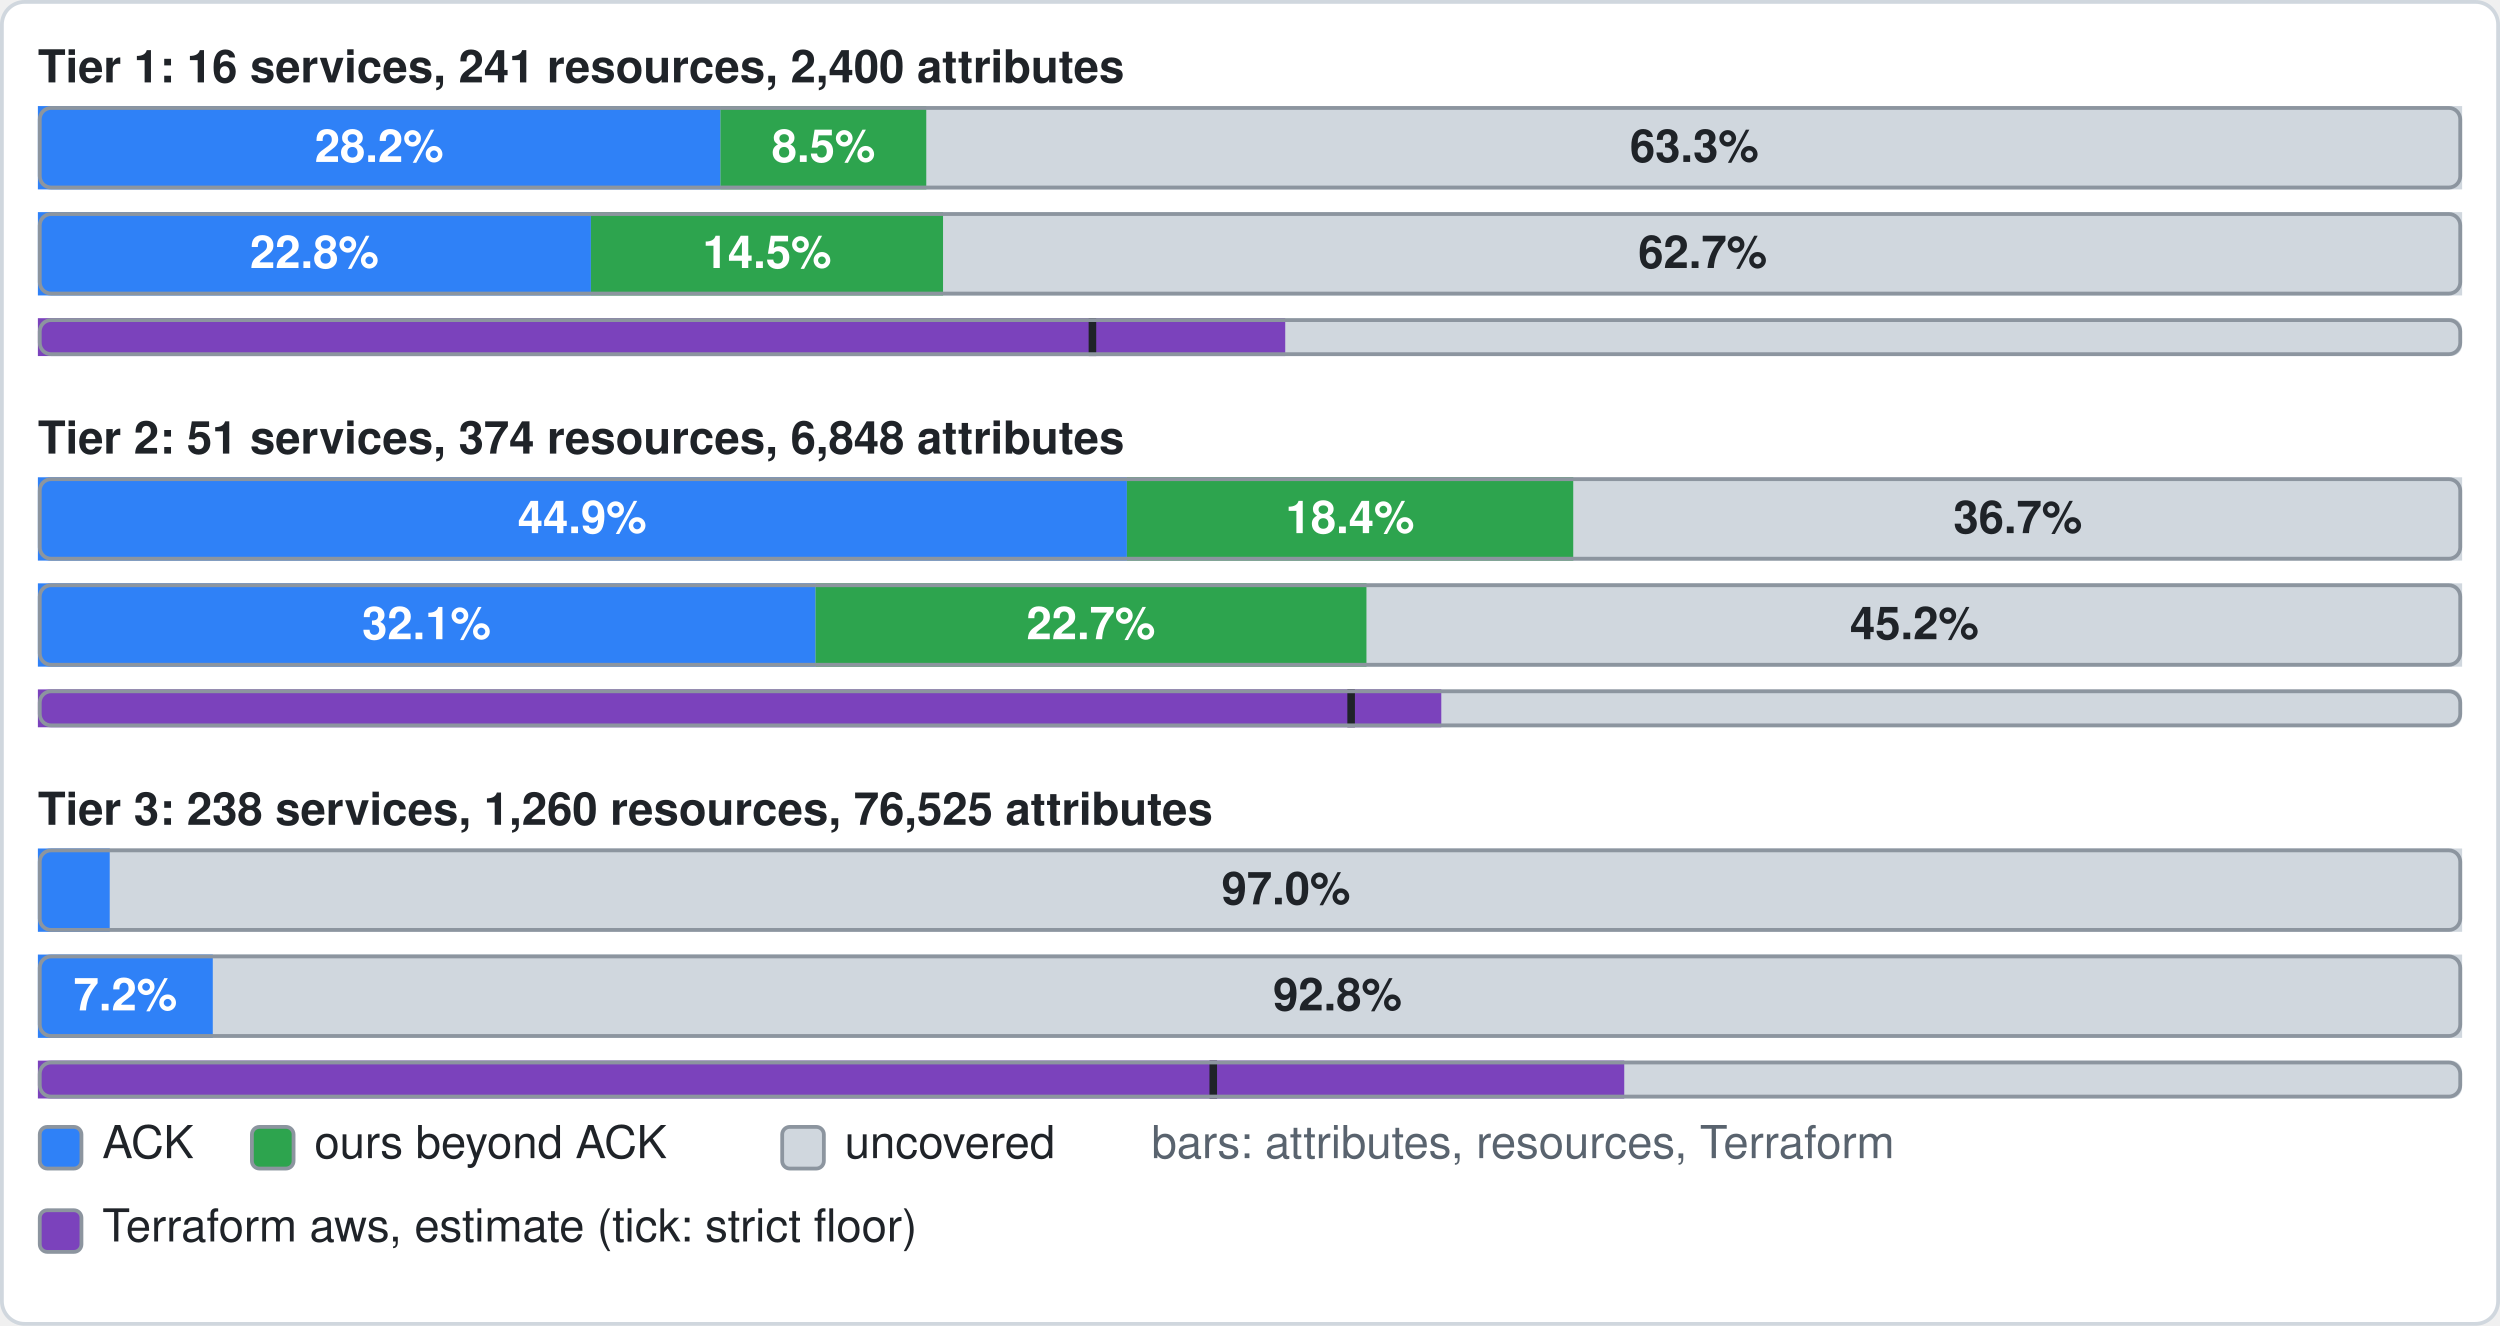
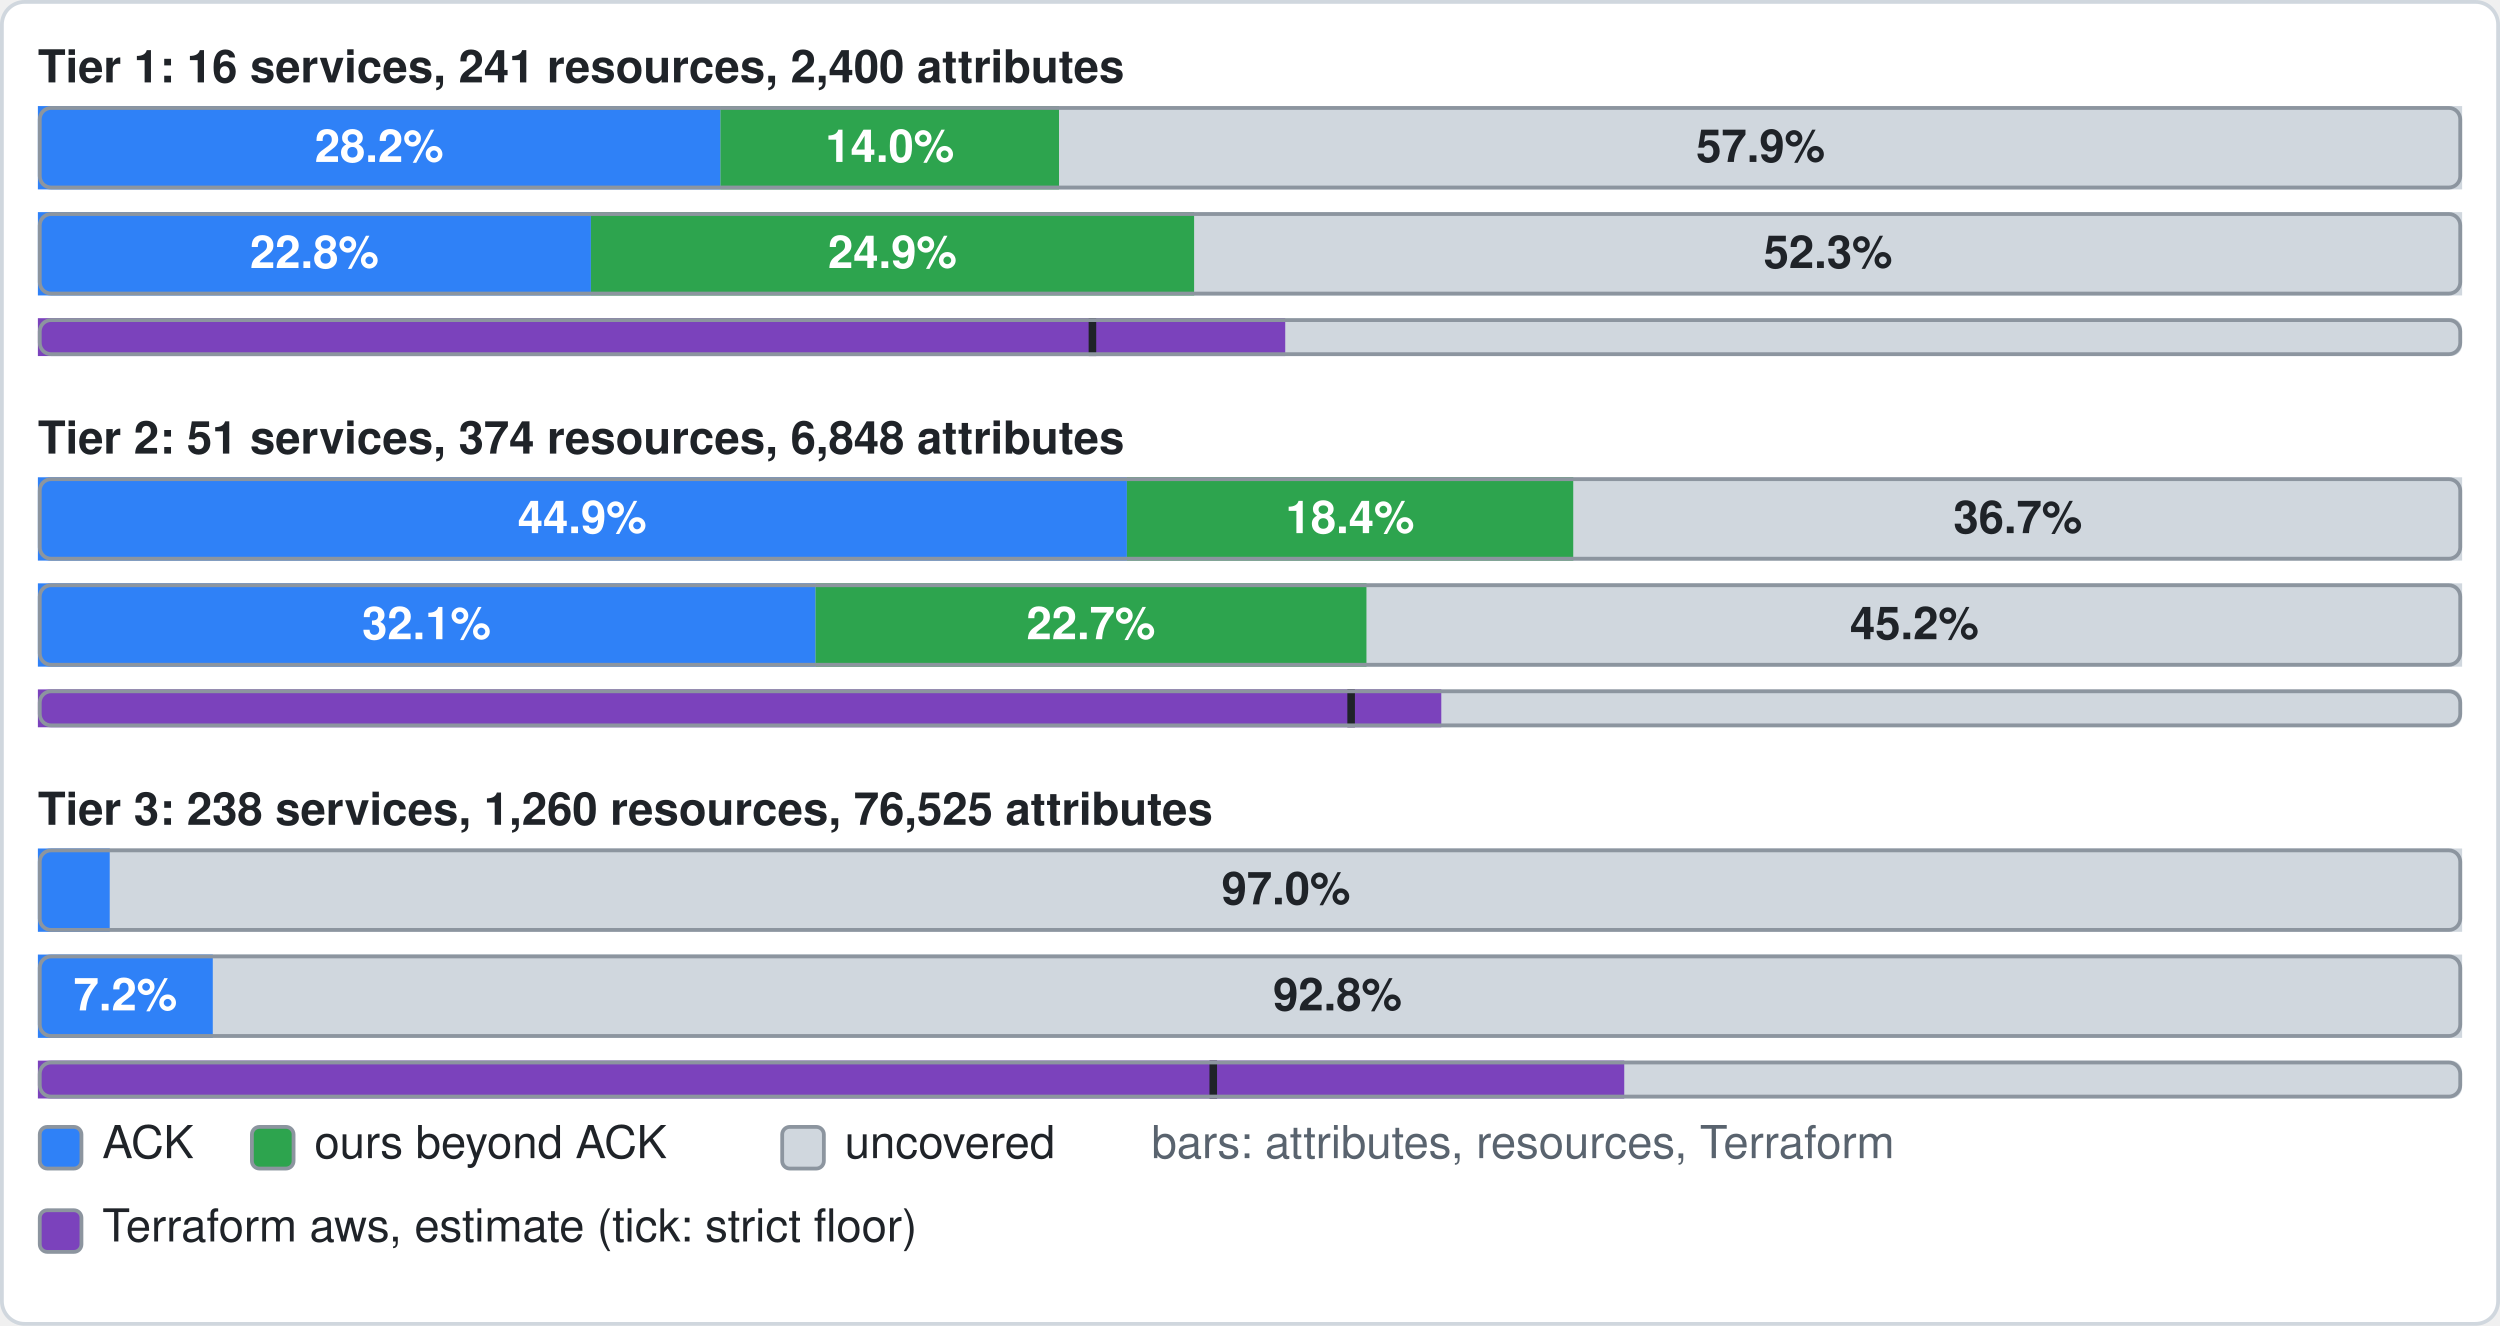
- <svg xmlns="http://www.w3.org/2000/svg" width="660" height="350" viewBox="0 0 660 350" role="img" aria-label="Tier 1: attributes official 28.2%, ours beyond 8.5%, uncovered 63.3%; resources official 22.8%, ours beyond 14.5%, uncovered 62.7%; Terraform aws provider (estimate): 51.5% of 2400 attributes, at least 43.5%. Tier 2: attributes official 44.9%, ours beyond 18.4%, uncovered 36.7%; resources official 32.1%, ours beyond 22.7%, uncovered 45.2%; Terraform aws provider (estimate): 57.9% of 6848 attributes, at least 54.2%. Tier 3: attributes official 3.0%, ours beyond 0.0%, uncovered 97.0%; resources official 7.2%, ours beyond 0.0%, uncovered 92.8%; Terraform aws provider (estimate): 65.4% of 76525 attributes, at least 48.5%">
+ <svg xmlns="http://www.w3.org/2000/svg" width="660" height="350" viewBox="0 0 660 350" role="img" aria-label="Tier 1: attributes official 28.2%, ours beyond 14.0%, uncovered 57.9%; resources official 22.8%, ours beyond 24.9%, uncovered 52.3%; Terraform aws provider (estimate): 51.5% of 2400 attributes, at least 43.5%. Tier 2: attributes official 44.9%, ours beyond 18.4%, uncovered 36.7%; resources official 32.1%, ours beyond 22.7%, uncovered 45.2%; Terraform aws provider (estimate): 57.9% of 6848 attributes, at least 54.2%. Tier 3: attributes official 3.0%, ours beyond 0.0%, uncovered 97.0%; resources official 7.2%, ours beyond 0.0%, uncovered 92.8%; Terraform aws provider (estimate): 65.4% of 76525 attributes, at least 48.5%">
  <rect x="0.5" y="0.5" width="659" height="349" rx="6" fill="#ffffff" stroke="#d0d7de" />
  <text x="10" y="19" font-family="-apple-system,BlinkMacSystemFont,'Segoe UI',Helvetica,Arial,sans-serif" font-size="12" font-weight="600" fill="#1f2328" dominant-baseline="central">Tier 1: 16 services, 241 resources, 2,400 attributes</text>
  <rect x="10" y="28" width="640" height="22" rx="3" fill="#d0d7de" />
  <rect x="10" y="28" width="180.2" height="22" fill="#2f81f7" />
  <text x="100.1" y="40" font-family="-apple-system,BlinkMacSystemFont,'Segoe UI',Helvetica,Arial,sans-serif" font-size="12" font-weight="600" fill="#ffffff" text-anchor="middle" dominant-baseline="central">28.2%</text>
-   <rect x="190.2" y="28" width="54.4" height="22" fill="#2da44e" />
-   <text x="217.4" y="40" font-family="-apple-system,BlinkMacSystemFont,'Segoe UI',Helvetica,Arial,sans-serif" font-size="12" font-weight="600" fill="#ffffff" text-anchor="middle" dominant-baseline="central">8.5%</text>
-   <rect x="244.6" y="28" width="405.4" height="22" fill="#d0d7de" />
-   <text x="447.3" y="40" font-family="-apple-system,BlinkMacSystemFont,'Segoe UI',Helvetica,Arial,sans-serif" font-size="12" font-weight="600" fill="#1f2328" text-anchor="middle" dominant-baseline="central">63.3%</text>
+   <rect x="190.2" y="28" width="89.4" height="22" fill="#2da44e" />
+   <text x="234.9" y="40" font-family="-apple-system,BlinkMacSystemFont,'Segoe UI',Helvetica,Arial,sans-serif" font-size="12" font-weight="600" fill="#ffffff" text-anchor="middle" dominant-baseline="central">14.0%</text>
+   <rect x="279.6" y="28" width="370.4" height="22" fill="#d0d7de" />
+   <text x="464.8" y="40" font-family="-apple-system,BlinkMacSystemFont,'Segoe UI',Helvetica,Arial,sans-serif" font-size="12" font-weight="600" fill="#1f2328" text-anchor="middle" dominant-baseline="central">57.9%</text>
  <rect x="10.5" y="28.5" width="639" height="21" rx="3" fill="none" stroke="#8c959f" />
  <rect x="10" y="56" width="640" height="22" rx="3" fill="#d0d7de" />
  <rect x="10" y="56" width="146" height="22" fill="#2f81f7" />
  <text x="83" y="68" font-family="-apple-system,BlinkMacSystemFont,'Segoe UI',Helvetica,Arial,sans-serif" font-size="12" font-weight="600" fill="#ffffff" text-anchor="middle" dominant-baseline="central">22.8%</text>
-   <rect x="156" y="56" width="93" height="22" fill="#2da44e" />
-   <text x="202.5" y="68" font-family="-apple-system,BlinkMacSystemFont,'Segoe UI',Helvetica,Arial,sans-serif" font-size="12" font-weight="600" fill="#ffffff" text-anchor="middle" dominant-baseline="central">14.5%</text>
-   <rect x="249" y="56" width="401" height="22" fill="#d0d7de" />
-   <text x="449.5" y="68" font-family="-apple-system,BlinkMacSystemFont,'Segoe UI',Helvetica,Arial,sans-serif" font-size="12" font-weight="600" fill="#1f2328" text-anchor="middle" dominant-baseline="central">62.7%</text>
+   <rect x="156" y="56" width="159.3" height="22" fill="#2da44e" />
+   <text x="235.6" y="68" font-family="-apple-system,BlinkMacSystemFont,'Segoe UI',Helvetica,Arial,sans-serif" font-size="12" font-weight="600" fill="#ffffff" text-anchor="middle" dominant-baseline="central">24.9%</text>
+   <rect x="315.3" y="56" width="334.7" height="22" fill="#d0d7de" />
+   <text x="482.6" y="68" font-family="-apple-system,BlinkMacSystemFont,'Segoe UI',Helvetica,Arial,sans-serif" font-size="12" font-weight="600" fill="#1f2328" text-anchor="middle" dominant-baseline="central">52.3%</text>
  <rect x="10.5" y="56.5" width="639" height="21" rx="3" fill="none" stroke="#8c959f" />
  <rect x="10" y="84" width="640" height="10" rx="3" fill="#d0d7de" />
  <rect x="10" y="84" width="329.3" height="10" fill="#7b42bc" />
  <rect x="287.4" y="84" width="2" height="10" fill="#1f2328" />
  <rect x="10.5" y="84.5" width="639" height="9" rx="3" fill="none" stroke="#8c959f" />
  <text x="10" y="117" font-family="-apple-system,BlinkMacSystemFont,'Segoe UI',Helvetica,Arial,sans-serif" font-size="12" font-weight="600" fill="#1f2328" dominant-baseline="central">Tier 2: 51 services, 374 resources, 6,848 attributes</text>
  <rect x="10" y="126" width="640" height="22" rx="3" fill="#d0d7de" />
  <rect x="10" y="126" width="287.5" height="22" fill="#2f81f7" />
  <text x="153.7" y="138" font-family="-apple-system,BlinkMacSystemFont,'Segoe UI',Helvetica,Arial,sans-serif" font-size="12" font-weight="600" fill="#ffffff" text-anchor="middle" dominant-baseline="central">44.9%</text>
  <rect x="297.5" y="126" width="117.9" height="22" fill="#2da44e" />
  <text x="356.4" y="138" font-family="-apple-system,BlinkMacSystemFont,'Segoe UI',Helvetica,Arial,sans-serif" font-size="12" font-weight="600" fill="#ffffff" text-anchor="middle" dominant-baseline="central">18.4%</text>
  <rect x="415.4" y="126" width="234.6" height="22" fill="#d0d7de" />
  <text x="532.7" y="138" font-family="-apple-system,BlinkMacSystemFont,'Segoe UI',Helvetica,Arial,sans-serif" font-size="12" font-weight="600" fill="#1f2328" text-anchor="middle" dominant-baseline="central">36.7%</text>
  <rect x="10.5" y="126.5" width="639" height="21" rx="3" fill="none" stroke="#8c959f" />
  <rect x="10" y="154" width="640" height="22" rx="3" fill="#d0d7de" />
  <rect x="10" y="154" width="205.3" height="22" fill="#2f81f7" />
  <text x="112.6" y="166" font-family="-apple-system,BlinkMacSystemFont,'Segoe UI',Helvetica,Arial,sans-serif" font-size="12" font-weight="600" fill="#ffffff" text-anchor="middle" dominant-baseline="central">32.1%</text>
  <rect x="215.3" y="154" width="145.5" height="22" fill="#2da44e" />
  <text x="288" y="166" font-family="-apple-system,BlinkMacSystemFont,'Segoe UI',Helvetica,Arial,sans-serif" font-size="12" font-weight="600" fill="#ffffff" text-anchor="middle" dominant-baseline="central">22.7%</text>
  <rect x="360.8" y="154" width="289.2" height="22" fill="#d0d7de" />
  <text x="505.4" y="166" font-family="-apple-system,BlinkMacSystemFont,'Segoe UI',Helvetica,Arial,sans-serif" font-size="12" font-weight="600" fill="#1f2328" text-anchor="middle" dominant-baseline="central">45.2%</text>
  <rect x="10.5" y="154.5" width="639" height="21" rx="3" fill="none" stroke="#8c959f" />
  <rect x="10" y="182" width="640" height="10" rx="3" fill="#d0d7de" />
  <rect x="10" y="182" width="370.5" height="10" fill="#7b42bc" />
  <rect x="355.7" y="182" width="2" height="10" fill="#1f2328" />
  <rect x="10.5" y="182.5" width="639" height="9" rx="3" fill="none" stroke="#8c959f" />
  <text x="10" y="215" font-family="-apple-system,BlinkMacSystemFont,'Segoe UI',Helvetica,Arial,sans-serif" font-size="12" font-weight="600" fill="#1f2328" dominant-baseline="central">Tier 3: 238 services, 1,260 resources, 76,525 attributes</text>
  <rect x="10" y="224" width="640" height="22" rx="3" fill="#d0d7de" />
  <rect x="10" y="224" width="19" height="22" fill="#2f81f7" />
  <rect x="29" y="224" width="621" height="22" fill="#d0d7de" />
  <text x="339.5" y="236" font-family="-apple-system,BlinkMacSystemFont,'Segoe UI',Helvetica,Arial,sans-serif" font-size="12" font-weight="600" fill="#1f2328" text-anchor="middle" dominant-baseline="central">97.0%</text>
  <rect x="10.5" y="224.5" width="639" height="21" rx="3" fill="none" stroke="#8c959f" />
  <rect x="10" y="252" width="640" height="22" rx="3" fill="#d0d7de" />
  <rect x="10" y="252" width="46.2" height="22" fill="#2f81f7" />
  <text x="33.1" y="264" font-family="-apple-system,BlinkMacSystemFont,'Segoe UI',Helvetica,Arial,sans-serif" font-size="12" font-weight="600" fill="#ffffff" text-anchor="middle" dominant-baseline="central">7.2%</text>
  <rect x="56.2" y="252" width="593.8" height="22" fill="#d0d7de" />
  <text x="353.1" y="264" font-family="-apple-system,BlinkMacSystemFont,'Segoe UI',Helvetica,Arial,sans-serif" font-size="12" font-weight="600" fill="#1f2328" text-anchor="middle" dominant-baseline="central">92.8%</text>
  <rect x="10.5" y="252.5" width="639" height="21" rx="3" fill="none" stroke="#8c959f" />
  <rect x="10" y="280" width="640" height="10" rx="3" fill="#d0d7de" />
  <rect x="10" y="280" width="418.8" height="10" fill="#7b42bc" />
  <rect x="319.3" y="280" width="2" height="10" fill="#1f2328" />
  <rect x="10.5" y="280.5" width="639" height="9" rx="3" fill="none" stroke="#8c959f" />
  <rect x="10.5" y="297.5" width="11" height="11" rx="2" fill="#2f81f7" stroke="#8c959f" />
  <text x="27" y="303" font-family="-apple-system,BlinkMacSystemFont,'Segoe UI',Helvetica,Arial,sans-serif" font-size="12" fill="#1f2328" dominant-baseline="central">ACK</text>
  <rect x="66.5" y="297.5" width="11" height="11" rx="2" fill="#2da44e" stroke="#8c959f" />
  <text x="83" y="303" font-family="-apple-system,BlinkMacSystemFont,'Segoe UI',Helvetica,Arial,sans-serif" font-size="12" fill="#1f2328" dominant-baseline="central">ours beyond ACK</text>
  <rect x="206.5" y="297.5" width="11" height="11" rx="2" fill="#d0d7de" stroke="#8c959f" />
  <text x="223" y="303" font-family="-apple-system,BlinkMacSystemFont,'Segoe UI',Helvetica,Arial,sans-serif" font-size="12" fill="#1f2328" dominant-baseline="central">uncovered</text>
  <text x="304" y="303" font-family="-apple-system,BlinkMacSystemFont,'Segoe UI',Helvetica,Arial,sans-serif" font-size="12" fill="#59636e" dominant-baseline="central">bars: attributes, resources, Terraform</text>
  <rect x="10.5" y="319.5" width="11" height="11" rx="2" fill="#7b42bc" stroke="#8c959f" />
  <text x="27" y="325" font-family="-apple-system,BlinkMacSystemFont,'Segoe UI',Helvetica,Arial,sans-serif" font-size="12" fill="#1f2328" dominant-baseline="central">Terraform aws, estimate (tick: strict floor)</text>
</svg>
